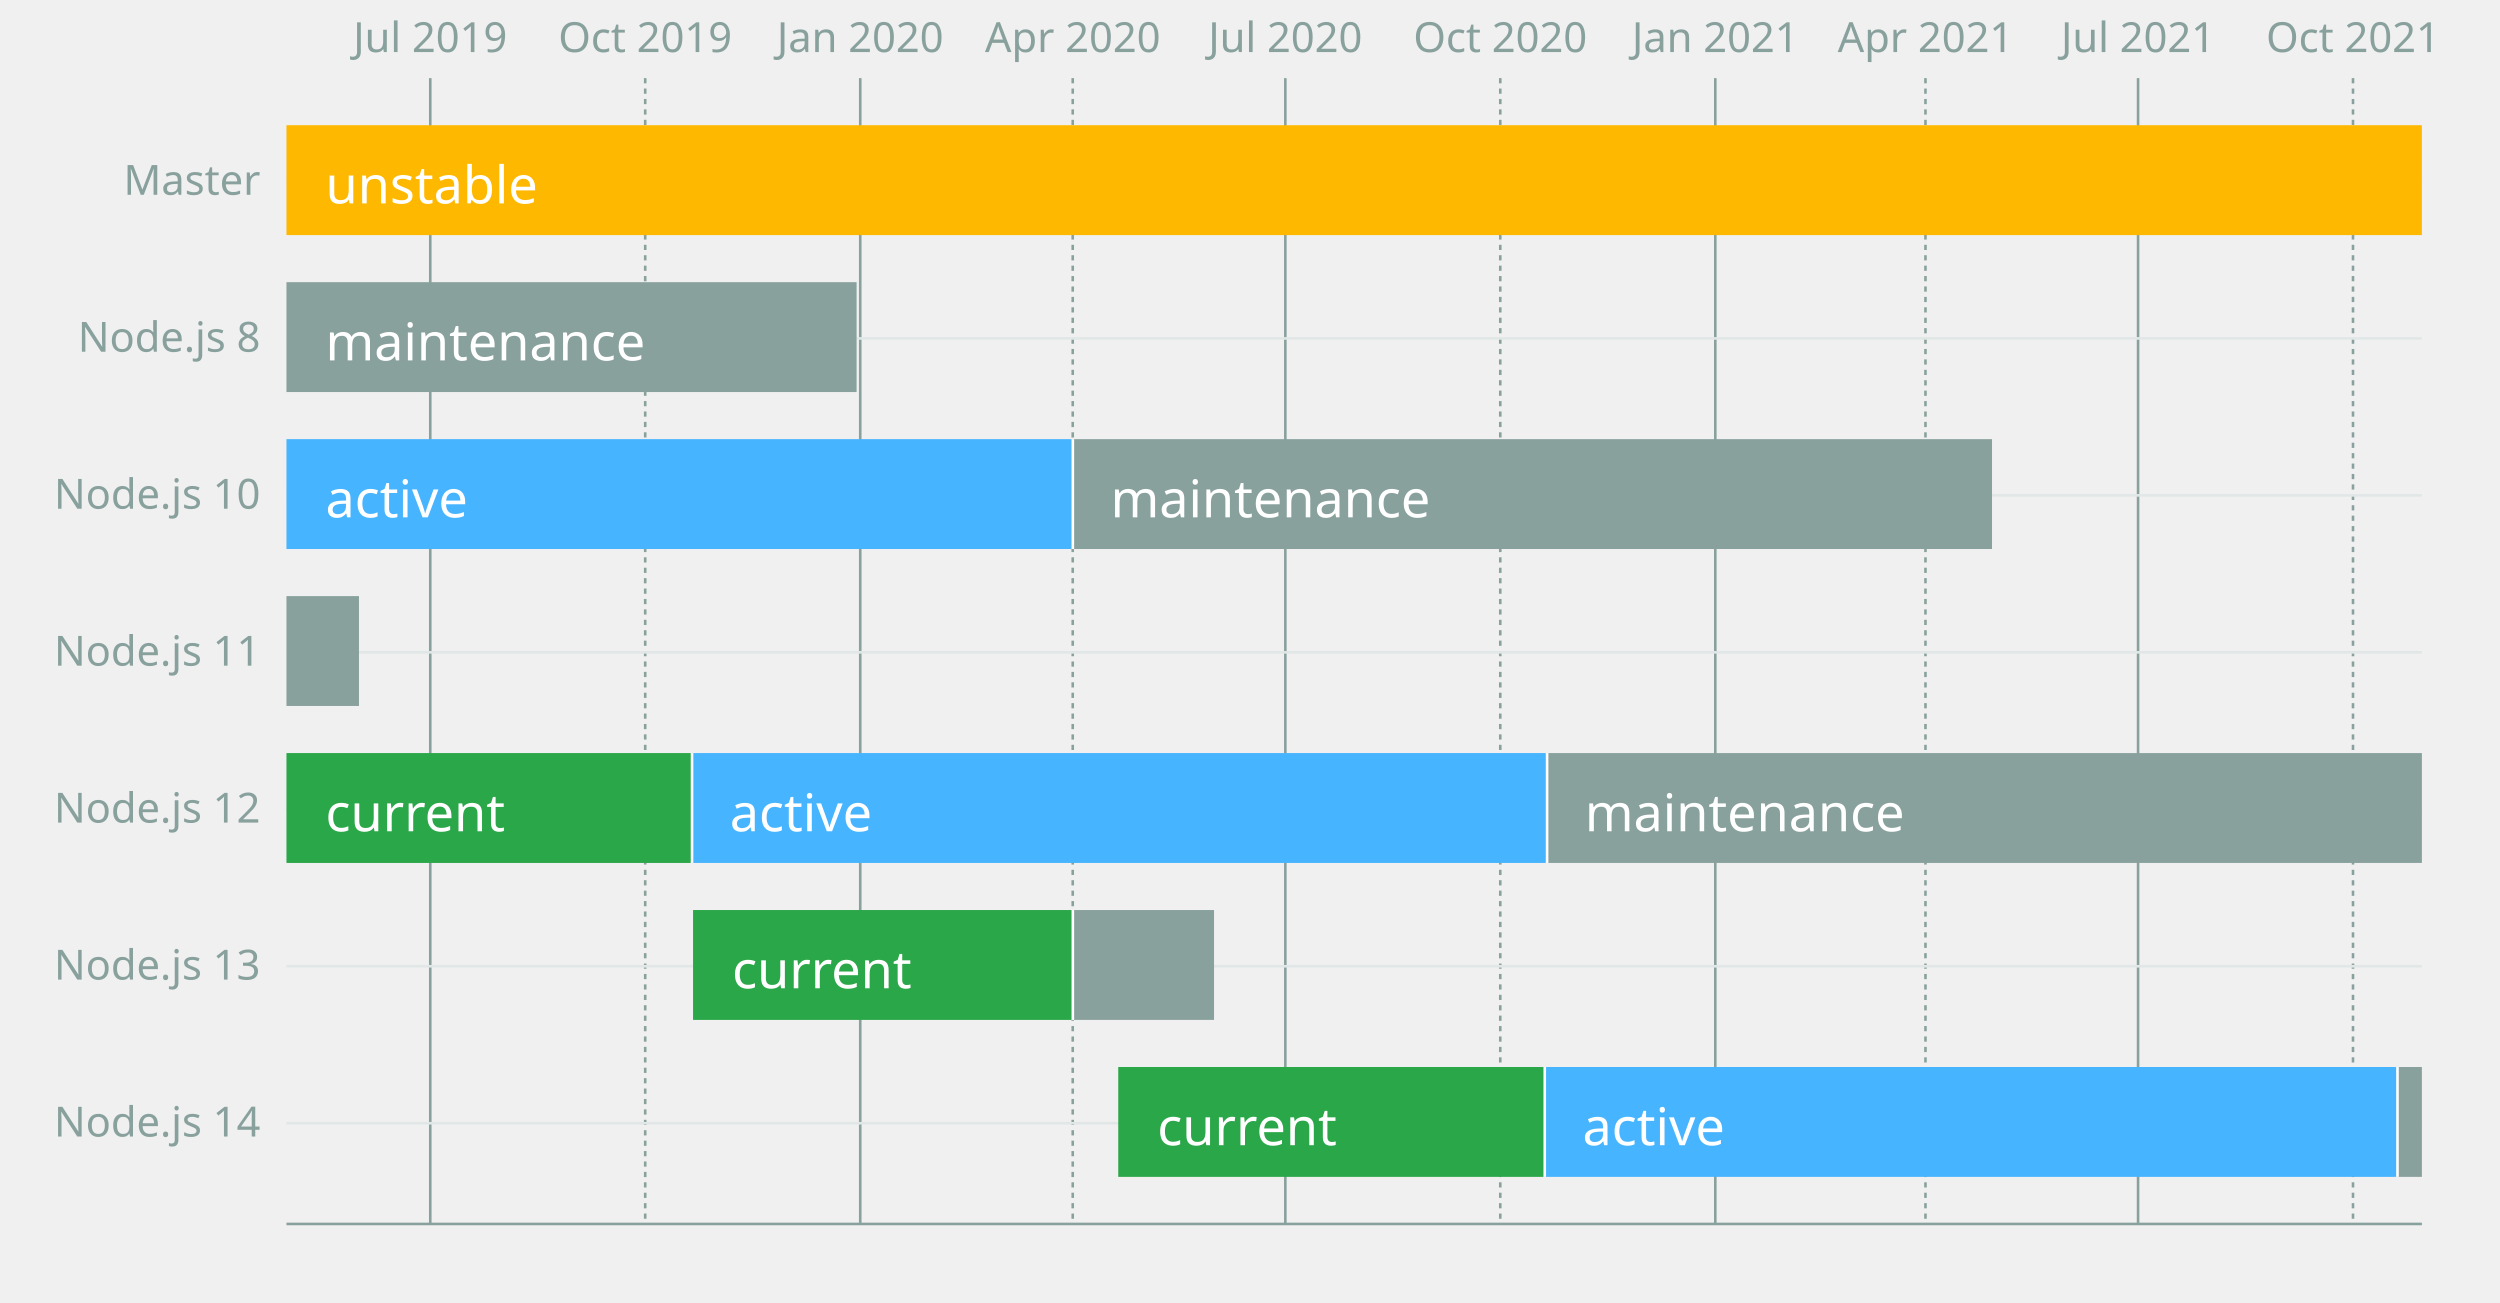
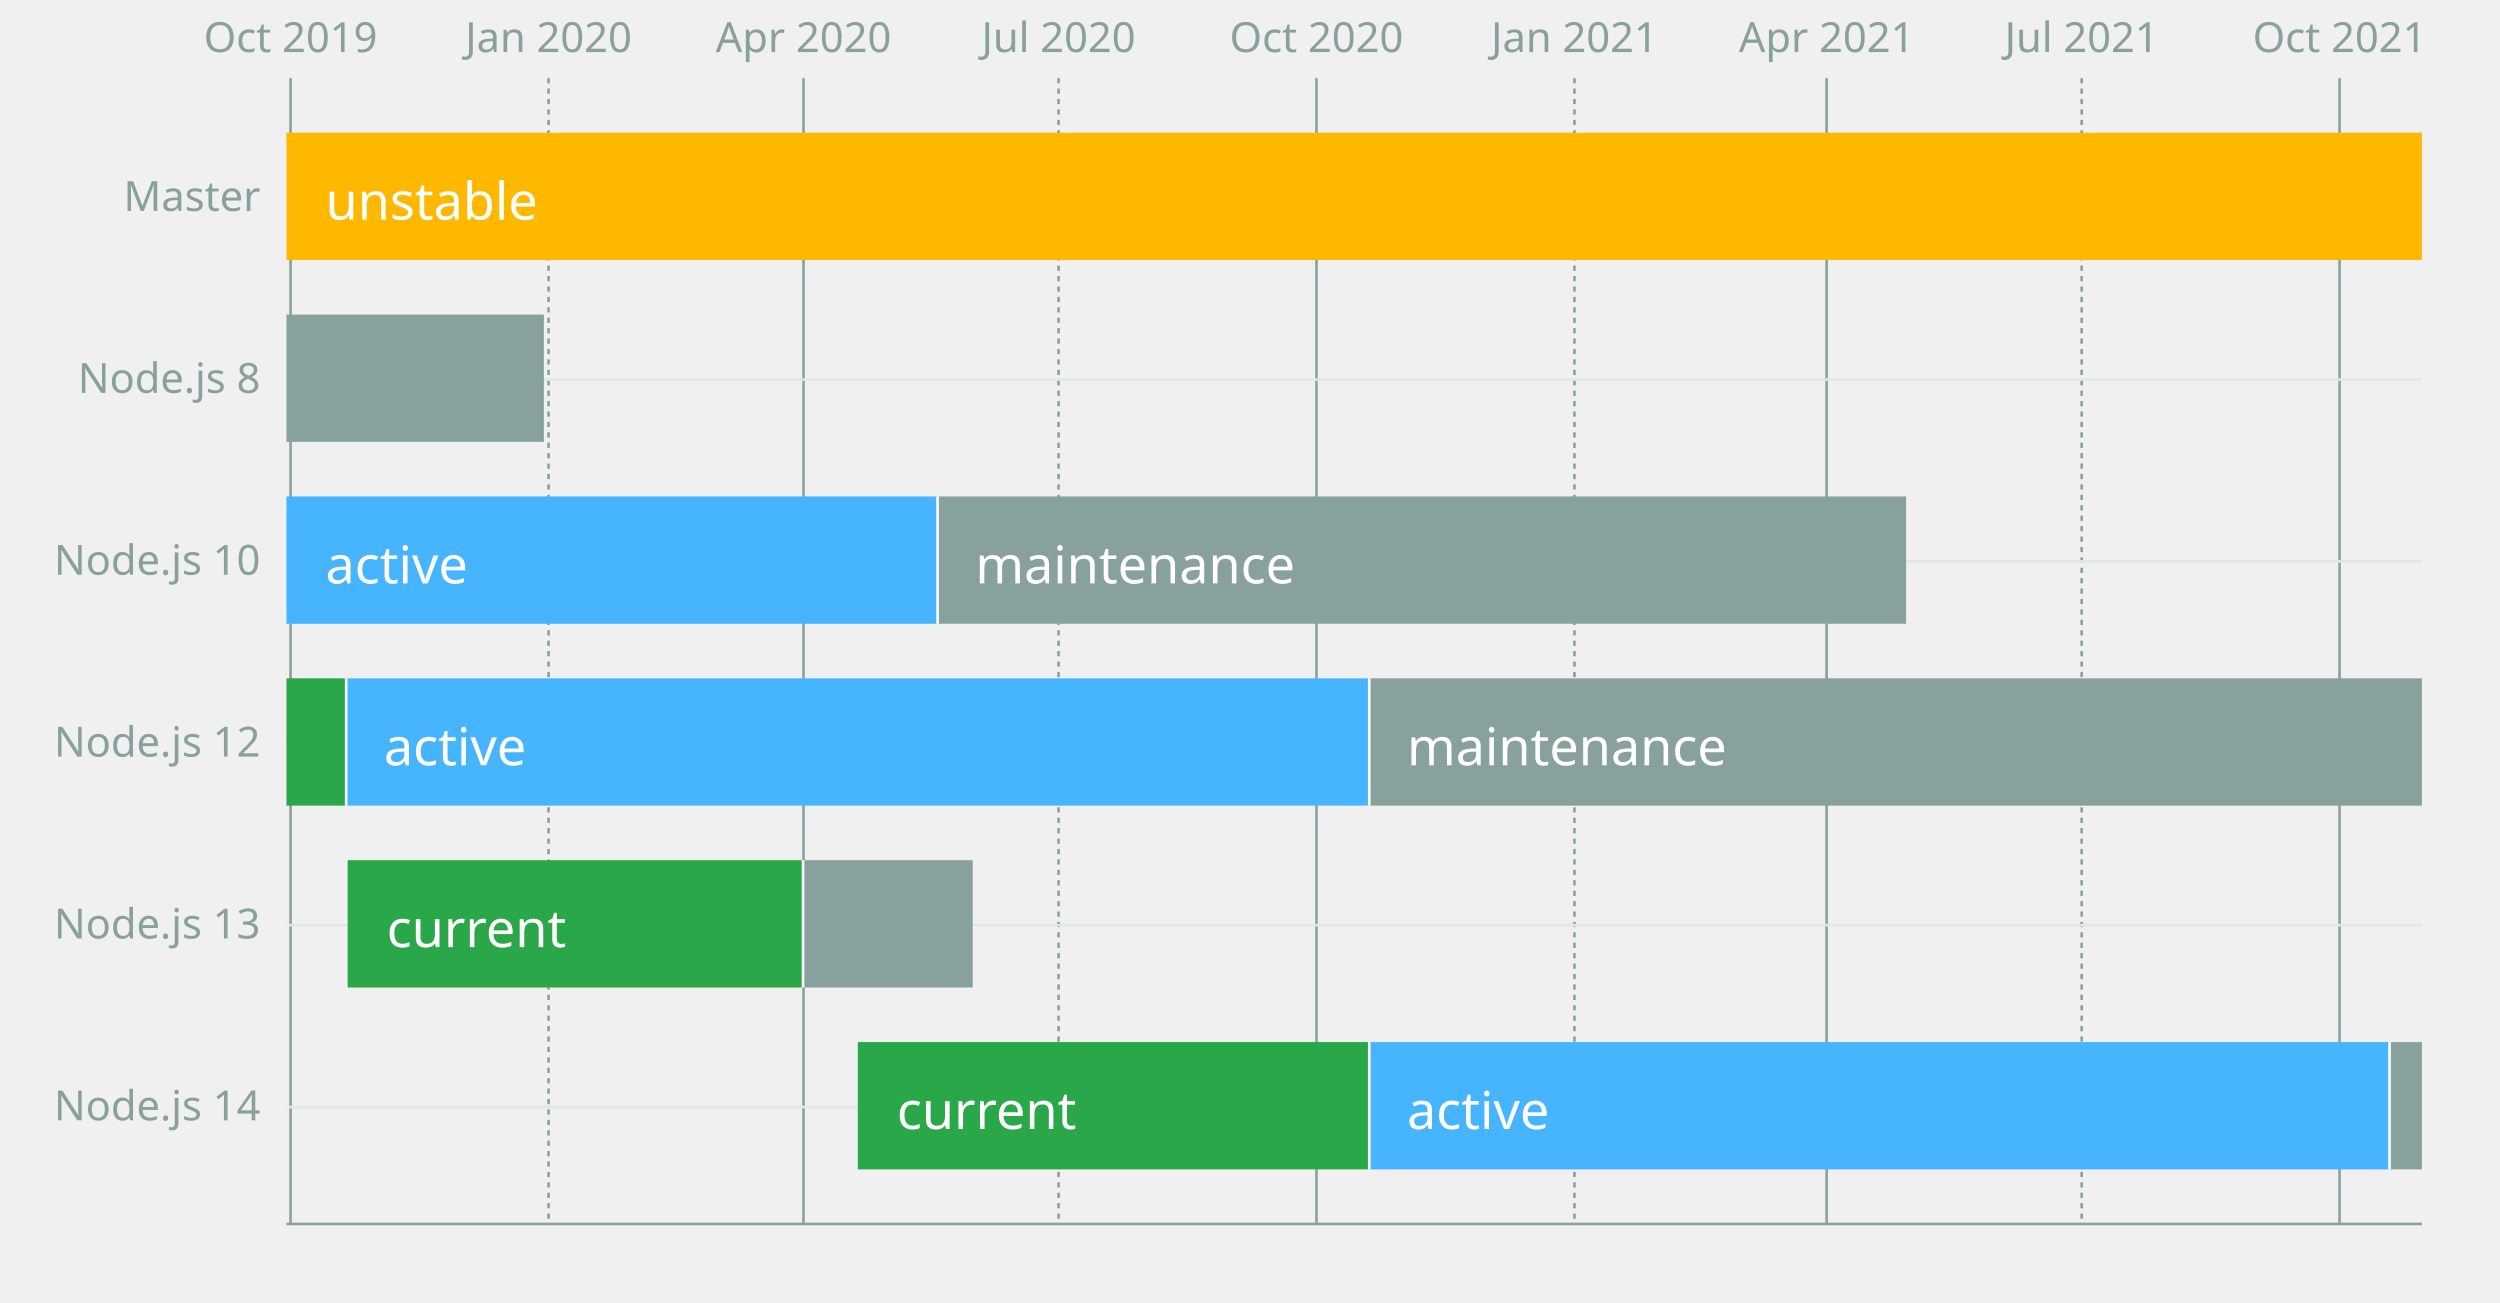
<svg xmlns="http://www.w3.org/2000/svg" width="960" height="500">
  <defs>
    <style>.current{fill:#2aa748}.active{fill:#47b4ff}.maintenance,.tick text{fill:#89a19d}.unstable{fill:#ffb800}.bar-join,.label{fill:#fff}.bar-join.current{display:none}.tick text{font:16px sans-serif}.axis--y .tick text{text-anchor:end}.label{font:20px sans-serif;font-weight:100;text-anchor:start;dominant-baseline:middle;text-transform:uppercase}</style>
  </defs>
  <g id="bar-container">
    <g class="axis axis--x" fill="none" font-size="10" font-family="sans-serif" text-anchor="middle">
      <g class="tick">
-         <path stroke="#89a19d" d="M.5 0v440" transform="translate(164.724 30)" />
-         <text fill="#000" x=".5" dy="-10" transform="translate(164.724 30)">Jul 2019</text>
+         <path stroke="#89a19d" d="M.5 0v440" transform="translate(111.076 30)" />
+         <text fill="#000" x=".5" dy="-10" transform="translate(111.076 30)">Oct 2019</text>
      </g>
      <g class="tick">
-         <path stroke="#89a19d" stroke-dasharray="2,2" d="M.5 0v440" transform="translate(247.259 30)" />
-         <text fill="#000" x=".5" dy="-10" transform="translate(247.259 30)">Oct 2019</text>
+         <path stroke="#89a19d" stroke-dasharray="2,2" d="M.5 0v440" transform="translate(210.145 30)" />
+         <text fill="#000" x=".5" dy="-10" transform="translate(210.145 30)">Jan 2020</text>
      </g>
      <g class="tick">
-         <path stroke="#89a19d" d="M.5 0v440" transform="translate(329.83 30)" />
-         <text fill="#000" x=".5" dy="-10" transform="translate(329.83 30)">Jan 2020</text>
+         <path stroke="#89a19d" d="M.5 0v440" transform="translate(308.049 30)" />
+         <text fill="#000" x=".5" dy="-10" transform="translate(308.049 30)">Apr 2020</text>
      </g>
      <g class="tick">
-         <path stroke="#89a19d" stroke-dasharray="2,2" d="M.5 0v440" transform="translate(411.43 30)" />
-         <text fill="#000" x=".5" dy="-10" transform="translate(411.43 30)">Apr 2020</text>
+         <path stroke="#89a19d" stroke-dasharray="2,2" d="M.5 0v440" transform="translate(405.996 30)" />
+         <text fill="#000" x=".5" dy="-10" transform="translate(405.996 30)">Jul 2020</text>
      </g>
      <g class="tick">
-         <path stroke="#89a19d" d="M.5 0v440" transform="translate(493.068 30)" />
-         <text fill="#000" x=".5" dy="-10" transform="translate(493.068 30)">Jul 2020</text>
+         <path stroke="#89a19d" d="M.5 0v440" transform="translate(505.02 30)" />
+         <text fill="#000" x=".5" dy="-10" transform="translate(505.02 30)">Oct 2020</text>
      </g>
      <g class="tick">
-         <path stroke="#89a19d" stroke-dasharray="2,2" d="M.5 0v440" transform="translate(575.602 30)" />
-         <text fill="#000" x=".5" dy="-10" transform="translate(575.602 30)">Oct 2020</text>
+         <path stroke="#89a19d" stroke-dasharray="2,2" d="M.5 0v440" transform="translate(604.09 30)" />
+         <text fill="#000" x=".5" dy="-10" transform="translate(604.09 30)">Jan 2021</text>
      </g>
      <g class="tick">
-         <path stroke="#89a19d" d="M.5 0v440" transform="translate(658.174 30)" />
-         <text fill="#000" x=".5" dy="-10" transform="translate(658.174 30)">Jan 2021</text>
+         <path stroke="#89a19d" d="M.5 0v440" transform="translate(700.917 30)" />
+         <text fill="#000" x=".5" dy="-10" transform="translate(700.917 30)">Apr 2021</text>
      </g>
      <g class="tick">
-         <path stroke="#89a19d" stroke-dasharray="2,2" d="M.5 0v440" transform="translate(738.877 30)" />
-         <text fill="#000" x=".5" dy="-10" transform="translate(738.877 30)">Apr 2021</text>
+         <path stroke="#89a19d" stroke-dasharray="2,2" d="M.5 0v440" transform="translate(798.865 30)" />
+         <text fill="#000" x=".5" dy="-10" transform="translate(798.865 30)">Jul 2021</text>
      </g>
      <g class="tick">
-         <path stroke="#89a19d" d="M.5 0v440" transform="translate(820.515 30)" />
-         <text fill="#000" x=".5" dy="-10" transform="translate(820.515 30)">Jul 2021</text>
-       </g>
-       <g class="tick">
-         <path stroke="#89a19d" stroke-dasharray="2,2" d="M.5 0v440" transform="translate(903.05 30)" />
-         <text fill="#000" x=".5" dy="-10" transform="translate(903.05 30)">Oct 2021</text>
+         <path stroke="#89a19d" d="M.5 0v440" transform="translate(897.889 30)" />
+         <text fill="#000" x=".5" dy="-10" transform="translate(897.889 30)">Oct 2021</text>
      </g>
    </g>
    <g class="axis axis--y" fill="none" font-size="10" font-family="sans-serif">
      <g class="tick">
-         <path stroke="#e1e7e7" d="M0 .5h820" transform="translate(110 69.178)" />
-         <text fill="#000" y=".5" dy=".32em" dx="-10" transform="translate(110 69.178)">Master</text>
+         <path stroke="#e1e7e7" d="M0 .5h820" transform="translate(110 75.397)" />
+         <text fill="#000" y=".5" dy=".32em" dx="-10" transform="translate(110 75.397)">Master</text>
      </g>
      <g class="tick">
-         <path stroke="#e1e7e7" d="M0 .5h820" transform="translate(110 129.452)" />
-         <text fill="#000" y=".5" dy=".32em" dx="-10" transform="translate(110 129.452)">Node.js 8</text>
+         <path stroke="#e1e7e7" d="M0 .5h820" transform="translate(110 145.238)" />
+         <text fill="#000" y=".5" dy=".32em" dx="-10" transform="translate(110 145.238)">Node.js 8</text>
      </g>
      <g class="tick">
-         <path stroke="#e1e7e7" d="M0 .5h820" transform="translate(110 189.726)" />
-         <text fill="#000" y=".5" dy=".32em" dx="-10" transform="translate(110 189.726)">Node.js 10</text>
+         <path stroke="#e1e7e7" d="M0 .5h820" transform="translate(110 215.08)" />
+         <text fill="#000" y=".5" dy=".32em" dx="-10" transform="translate(110 215.08)">Node.js 10</text>
      </g>
      <g class="tick">
-         <path stroke="#e1e7e7" d="M0 .5h820" transform="translate(110 250)" />
-         <text fill="#000" y=".5" dy=".32em" dx="-10" transform="translate(110 250)">Node.js 11</text>
+         <path stroke="#e1e7e7" d="M0 .5h820" transform="translate(110 284.92)" />
+         <text fill="#000" y=".5" dy=".32em" dx="-10" transform="translate(110 284.92)">Node.js 12</text>
      </g>
      <g class="tick">
-         <path stroke="#e1e7e7" d="M0 .5h820" transform="translate(110 310.274)" />
-         <text fill="#000" y=".5" dy=".32em" dx="-10" transform="translate(110 310.274)">Node.js 12</text>
+         <path stroke="#e1e7e7" d="M0 .5h820" transform="translate(110 354.762)" />
+         <text fill="#000" y=".5" dy=".32em" dx="-10" transform="translate(110 354.762)">Node.js 13</text>
      </g>
      <g class="tick">
-         <path stroke="#e1e7e7" d="M0 .5h820" transform="translate(110 370.548)" />
-         <text fill="#000" y=".5" dy=".32em" dx="-10" transform="translate(110 370.548)">Node.js 13</text>
-       </g>
-       <g class="tick">
-         <path stroke="#e1e7e7" d="M0 .5h820" transform="translate(110 430.822)" />
-         <text fill="#000" y=".5" dy=".32em" dx="-10" transform="translate(110 430.822)">Node.js 14</text>
+         <path stroke="#e1e7e7" d="M0 .5h820" transform="translate(110 424.603)" />
+         <text fill="#000" y=".5" dy=".32em" dx="-10" transform="translate(110 424.603)">Node.js 14</text>
      </g>
      <path stroke="#89a19d" d="M0 440h820" transform="translate(110 30)" />
    </g>
-     <path class="bar unstable" d="M0 18.082h820v42.192H0z" transform="translate(110 30)" />
-     <text class="label" x="15" y="41.178" transform="translate(110 30)">unstable</text>
-     <path class="bar maintenance" d="M0 78.356h218.933v42.192H0z" transform="translate(110 30)" />
-     <text class="label" x="15" y="101.452" transform="translate(110 30)">maintenance</text>
-     <path class="bar maintenance" d="M301.468 138.63h353.463v42.192H301.468z" transform="translate(110 30)" />
-     <path class="bar-join maintenance" d="M300.468 138.63h2v42.192h-2z" transform="translate(110 30)" />
-     <text class="label" x="316.468" y="161.726" transform="translate(110 30)">maintenance</text>
-     <path class="bar active" d="M0 138.63h301.468v42.192H0z" transform="translate(110 30)" />
-     <text class="label" x="15" y="161.726" transform="translate(110 30)">active</text>
-     <path class="bar maintenance" d="M0 198.904h27.848v42.192H0zM483.582 259.178H820v42.192H483.582z" transform="translate(110 30)" />
-     <path class="bar-join maintenance" d="M482.582 259.178h2v42.192h-2z" transform="translate(110 30)" />
-     <text class="label" x="498.582" y="282.274" transform="translate(110 30)">maintenance</text>
+     <path class="bar unstable" d="M0 20.952h820v48.889H0z" transform="translate(110 30)" />
+     <text class="label" x="15" y="47.397" transform="translate(110 30)">unstable</text>
+     <path class="bar maintenance" d="M0 90.794h98.845v48.889H0zM249.534 160.635h372.417v48.889H249.534z" transform="translate(110 30)" />
+     <path class="bar-join maintenance" d="M248.534 160.635h2v48.889h-2z" transform="translate(110 30)" />
+     <text class="label" x="264.534" y="187.079" transform="translate(110 30)">maintenance</text>
+     <path class="bar active" d="M0 160.635h249.534v48.889H0z" transform="translate(110 30)" />
+     <text class="label" x="15" y="187.079" transform="translate(110 30)">active</text>
+     <path class="bar maintenance" d="M415.292 230.476H820v48.889H415.292z" transform="translate(110 30)" />
+     <path class="bar-join maintenance" d="M414.292 230.476h2v48.889h-2z" transform="translate(110 30)" />
+     <text class="label" x="430.292" y="256.921" transform="translate(110 30)">maintenance</text>
+     <path class="bar active" d="M22.424 230.476h392.868v48.889H22.424z" transform="translate(110 30)" />
+     <path class="bar-join active" d="M21.424 230.476h2v48.889h-2z" transform="translate(110 30)" />
+     <text class="label" x="37.424" y="256.921" transform="translate(110 30)">active</text>
    <g>
-       <path class="bar active" d="M155.238 259.178h328.344v42.192H155.238z" transform="translate(110 30)" />
-       <path class="bar-join active" d="M154.238 259.178h2v42.192h-2z" transform="translate(110 30)" />
-       <text class="label" x="170.238" y="282.274" transform="translate(110 30)">active</text>
+       <path class="bar current" d="M0 230.476h22.424v48.889H0z" transform="translate(110 30)" />
    </g>
    <g>
-       <path class="bar current" d="M0 259.178h155.238v42.192H0z" transform="translate(110 30)" />
-       <text class="label" x="15" y="282.274" transform="translate(110 30)">current</text>
+       <path class="bar maintenance" d="M197.869 300.317h65.657v48.889h-65.657z" transform="translate(110 30)" />
+       <path class="bar-join maintenance" d="M196.869 300.317h2v48.889h-2z" transform="translate(110 30)" />
    </g>
    <g>
-       <path class="bar maintenance" d="M301.468 319.452h54.724v42.192h-54.724z" transform="translate(110 30)" />
-       <path class="bar-join maintenance" d="M300.468 319.452h2v42.192h-2z" transform="translate(110 30)" />
+       <path class="bar current" d="M23.5 300.317h174.369v48.889H23.5z" transform="translate(110 30)" />
+       <text class="label" x="38.5" y="326.762" transform="translate(110 30)">current</text>
    </g>
    <g>
-       <path class="bar current" d="M156.135 319.452h145.333v42.192H156.135z" transform="translate(110 30)" />
-       <text class="label" x="171.135" y="342.548" transform="translate(110 30)">current</text>
+       <path class="bar maintenance" d="M807.084 370.159H820v48.889h-12.916z" transform="translate(110 30)" />
+       <path class="bar-join maintenance" d="M806.084 370.159h2v48.889h-2z" transform="translate(110 30)" />
    </g>
    <g>
-       <path class="bar maintenance" d="M810.132 379.726H820v42.192h-9.868z" transform="translate(110 30)" />
-       <path class="bar-join maintenance" d="M809.132 379.726h2v42.192h-2z" transform="translate(110 30)" />
+       <path class="bar active" d="M415.292 370.159h391.792v48.889H415.292z" transform="translate(110 30)" />
+       <path class="bar-join active" d="M414.292 370.159h2v48.889h-2z" transform="translate(110 30)" />
+       <text class="label" x="430.292" y="396.603" transform="translate(110 30)">active</text>
    </g>
    <g>
-       <path class="bar active" d="M482.685 379.726h327.447v42.192H482.685z" transform="translate(110 30)" />
-       <path class="bar-join active" d="M481.685 379.726h2v42.192h-2z" transform="translate(110 30)" />
-       <text class="label" x="497.685" y="402.822" transform="translate(110 30)">active</text>
-     </g>
-     <g>
-       <path class="bar current" d="M319.41 379.726h163.275v42.192H319.41z" transform="translate(110 30)" />
-       <text class="label" x="334.41" y="402.822" transform="translate(110 30)">current</text>
+       <path class="bar current" d="M219.396 370.159h195.896v48.889H219.396z" transform="translate(110 30)" />
+       <text class="label" x="234.396" y="396.603" transform="translate(110 30)">current</text>
    </g>
  </g>
</svg>
